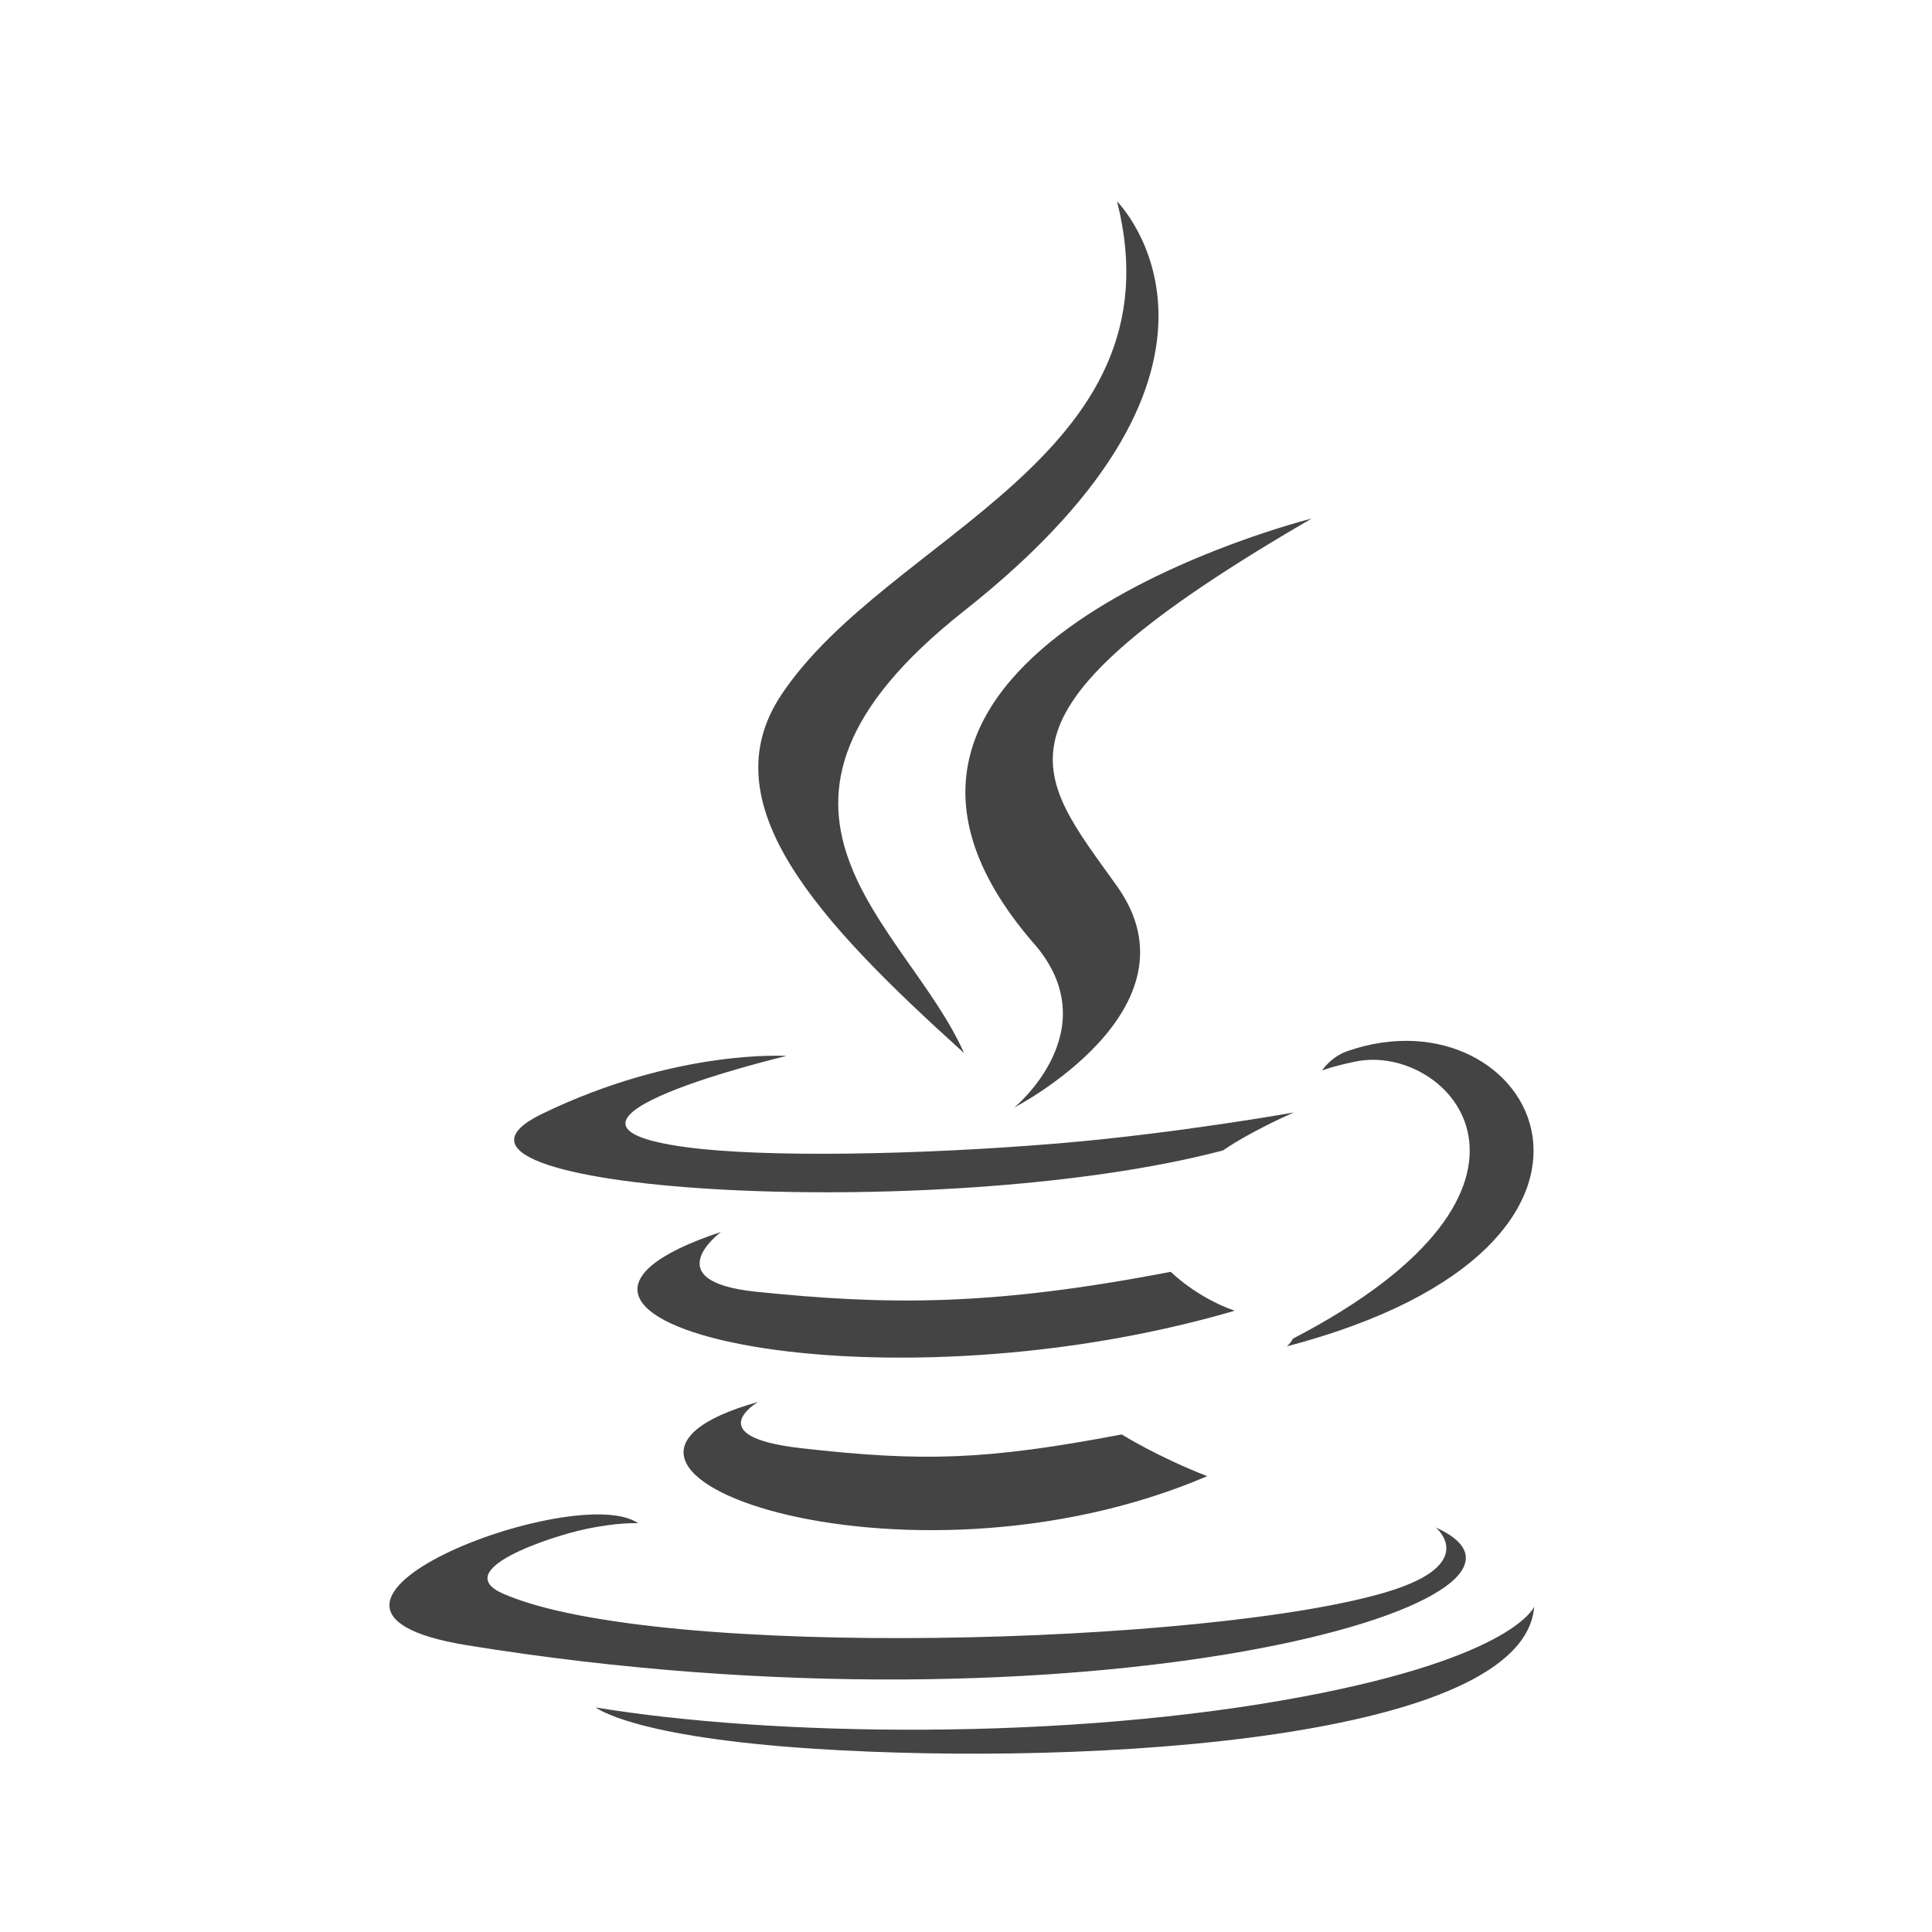
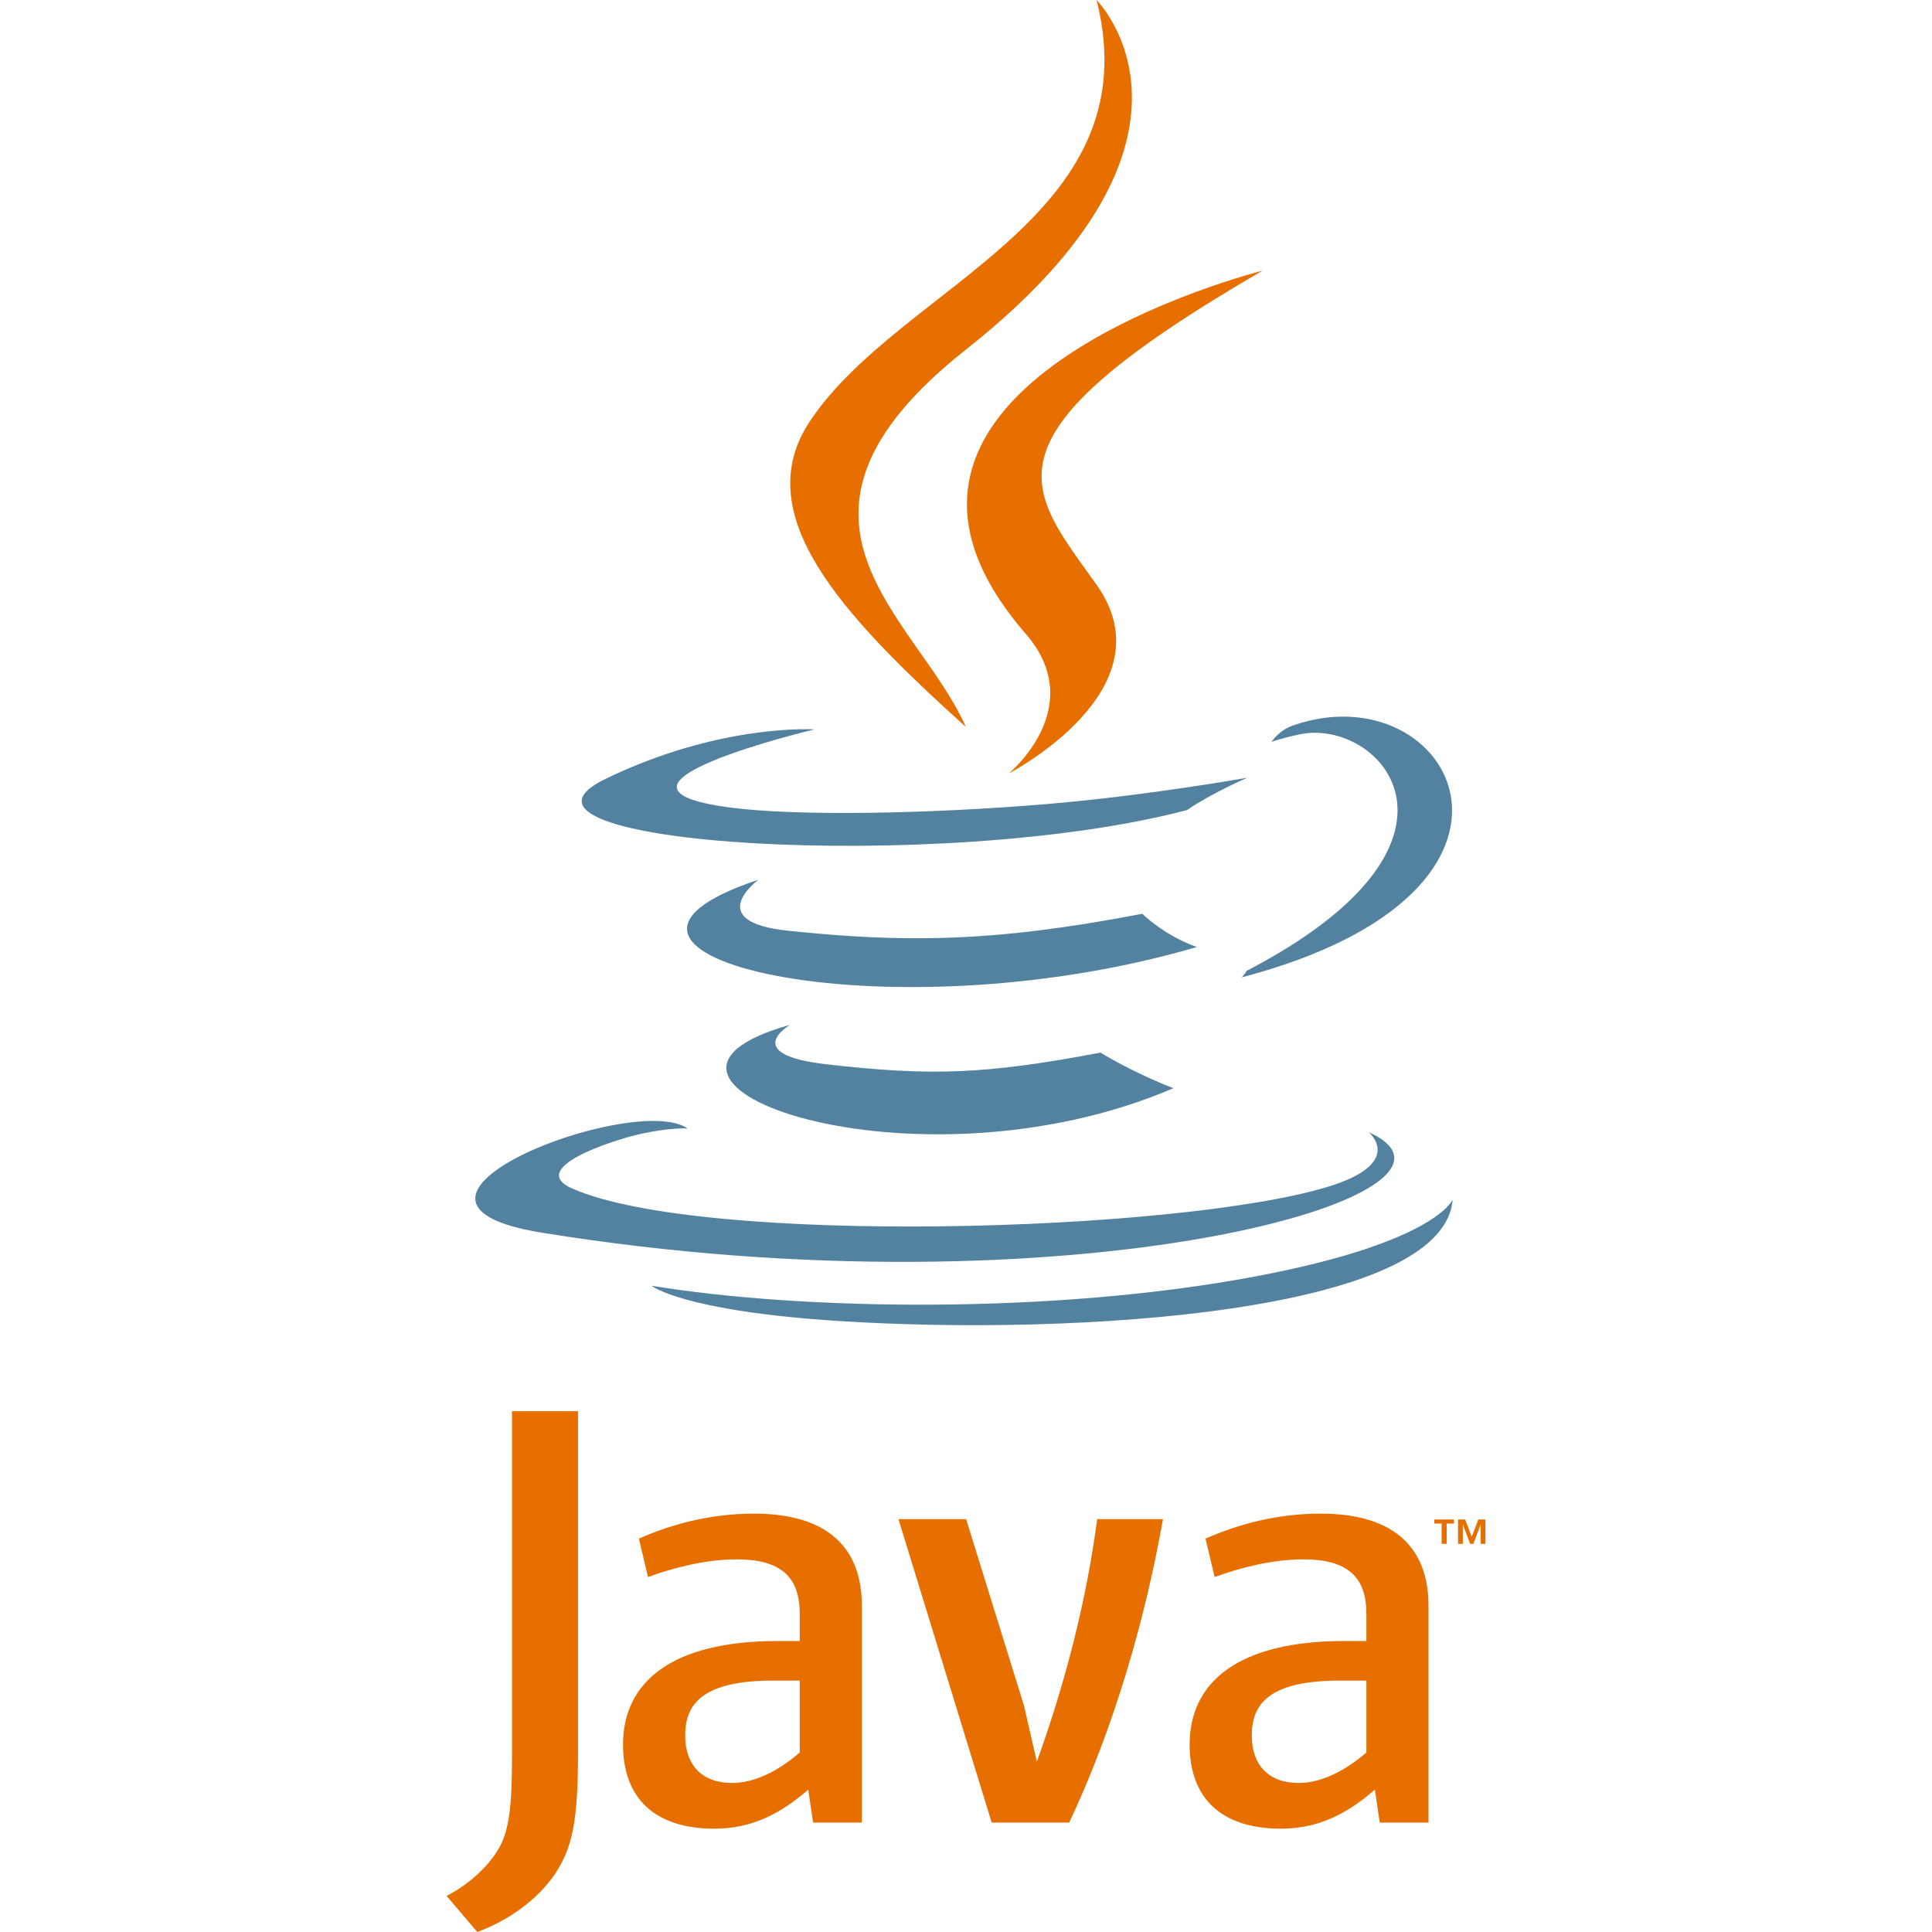
- <svg xmlns="http://www.w3.org/2000/svg" width="800px" height="800px" viewBox="0 0 32 32" version="1.1">
-   <path fill="#444444" d="M12.557 23.22c0 0-0.982 0.571 0.699 0.765 2.037 0.232 3.079 0.199 5.324-0.226 0 0 0.59 0.37 1.415 0.691-5.033 2.157-11.39-0.125-7.437-1.23zM11.942 20.405c0 0-1.102 0.816 0.581 0.99 2.176 0.224 3.895 0.243 6.869-0.33 0 0 0.411 0.417 1.058 0.645-6.085 1.779-12.863 0.14-8.508-1.305zM17.127 15.63c1.24 1.428-0.326 2.713-0.326 2.713s3.149-1.625 1.703-3.661c-1.351-1.898-2.386-2.841 3.221-6.093 0 0-8.801 2.198-4.598 7.042zM23.783 25.302c0 0 0.727 0.599-0.801 1.062-2.905 0.88-12.091 1.146-14.643 0.035-0.917-0.399 0.803-0.953 1.344-1.069 0.564-0.122 0.887-0.1 0.887-0.1-1.020-0.719-6.594 1.411-2.831 2.021 10.262 1.664 18.706-0.749 16.044-1.95zM13.029 17.489c0 0-4.673 1.11-1.655 1.513 1.274 0.171 3.814 0.132 6.181-0.066 1.934-0.163 3.876-0.51 3.876-0.51s-0.682 0.292-1.175 0.629c-4.745 1.248-13.911 0.667-11.272-0.609 2.232-1.079 4.046-0.956 4.046-0.956zM21.412 22.174c4.824-2.506 2.593-4.915 1.037-4.591-0.382 0.079-0.552 0.148-0.552 0.148s0.142-0.222 0.412-0.318c3.079-1.083 5.448 3.193-0.994 4.887-0 0 0.075-0.067 0.097-0.126zM18.503 3.337c0 0 2.671 2.672-2.534 6.781-4.174 3.296-0.952 5.176-0.002 7.323-2.436-2.198-4.224-4.133-3.025-5.934 1.761-2.644 6.638-3.925 5.56-8.17zM13.503 28.966c4.63 0.296 11.74-0.164 11.908-2.355 0 0-0.324 0.831-3.826 1.49-3.952 0.744-8.826 0.657-11.716 0.18 0 0 0.592 0.49 3.635 0.685z" />
+ <svg xmlns="http://www.w3.org/2000/svg" width="800px" height="800px" viewBox="-118.513 4.399 540.906 540.906">
+   <path d="M285.104 430.945h-2.037v-1.14h5.486v1.14h-2.025v5.688h-1.424v-5.688zm10.942.297h-.032l-2.02 5.393h-.924l-2.006-5.393h-.024v5.393h-1.343v-6.828h1.976l1.86 4.835 1.854-4.835h1.969v6.828h-1.311l.001-5.393z" fill="#e76f00" />
+   <path d="M102.681 291.324s-14.178 8.245 10.09 11.035c29.4 3.354 44.426 2.873 76.825-3.259 0 0 8.518 5.341 20.414 9.967-72.63 31.128-164.376-1.803-107.329-17.743M93.806 250.704s-15.902 11.771 8.384 14.283c31.406 3.24 56.208 3.505 99.125-4.759 0 0 5.937 6.018 15.271 9.309-87.815 25.678-185.624 2.025-122.78-18.833" fill="#5382a1" />
+   <path d="M168.625 181.799c17.896 20.604-4.701 39.146-4.701 39.146s45.439-23.458 24.571-52.833c-19.491-27.395-34.438-41.005 46.479-87.934.001-.001-127.013 31.721-66.349 101.621" fill="#e76f00" />
+   <path d="M264.684 321.369s10.492 8.646-11.555 15.333c-41.923 12.7-174.488 16.535-211.314.507-13.238-5.76 11.587-13.752 19.396-15.429 8.144-1.766 12.798-1.437 12.798-1.437-14.722-10.371-95.157 20.363-40.857 29.166 148.084 24.015 269.944-10.814 231.532-28.14M109.499 208.617s-67.431 16.016-23.879 21.832c18.389 2.462 55.047 1.905 89.192-.956 27.906-2.354 55.928-7.358 55.928-7.358s-9.84 4.214-16.959 9.074c-68.475 18.01-200.756 9.631-162.674-8.79 32.206-15.568 58.392-13.802 58.392-13.802M230.462 276.231c69.608-36.171 37.425-70.932 14.96-66.248-5.506 1.146-7.961 2.139-7.961 2.139s2.045-3.202 5.947-4.588c44.441-15.624 78.619 46.081-14.346 70.521 0 0 1.079-.962 1.4-1.824" fill="#5382a1" />
+   <path d="M188.495 4.399s38.55 38.562-36.563 97.862c-60.233 47.567-13.735 74.689-.025 105.678-35.158-31.723-60.96-59.647-43.65-85.637 25.406-38.151 95.792-56.648 80.238-117.903" fill="#e76f00" />
+   <path d="M116.339 374.246c66.815 4.277 169.417-2.373 171.846-33.987 0 0-4.67 11.984-55.219 21.503-57.027 10.731-127.364 9.479-169.081 2.601.002-.002 8.541 7.067 52.454 9.883" fill="#5382a1" />
+   <path d="M105.389 495.049c-6.303 5.467-12.96 8.536-18.934 8.536-8.527 0-13.134-5.113-13.134-13.314 0-8.871 4.937-15.357 24.739-15.357h7.328l.001 20.135m17.392 19.623V453.93c0-15.518-8.85-25.756-30.188-25.756-12.457 0-23.369 3.076-32.238 6.999l2.56 10.752c6.983-2.563 16.022-4.949 24.894-4.949 12.292 0 17.58 4.949 17.58 15.181v7.678h-6.135c-29.865 0-43.337 11.593-43.337 28.993 0 15.018 8.878 23.554 25.594 23.554 10.745 0 18.766-4.437 26.264-10.929l1.361 9.221 13.645-.002zM180.824 514.672h-21.691l-26.106-84.96h18.944l16.198 52.199 3.601 15.699c8.195-22.698 13.992-45.726 16.891-67.898h18.427c-4.938 27.976-13.822 58.684-26.264 84.96M264.038 495.049c-6.315 5.467-12.983 8.536-18.958 8.536-8.512 0-13.131-5.113-13.131-13.314 0-8.871 4.947-15.357 24.748-15.357h7.341v20.135m17.39 19.623V453.93c0-15.518-8.871-25.756-30.186-25.756-12.465 0-23.381 3.076-32.246 6.999l2.557 10.752c6.985-2.563 16.041-4.949 24.906-4.949 12.283 0 17.579 4.949 17.579 15.181v7.678h-6.146c-29.873 0-43.34 11.593-43.34 28.993 0 15.018 8.871 23.554 25.584 23.554 10.752 0 18.77-4.437 26.28-10.929l1.366 9.221 13.646-.002zM36.847 529.099c-4.958 7.239-12.966 12.966-21.733 16.206L6.527 535.2c6.673-3.424 12.396-8.954 15.055-14.104 2.3-4.581 3.252-10.485 3.252-24.604v-96.995h18.478v95.666c-.001 18.875-1.51 26.5-6.465 33.936" fill="#e76f00" />
</svg>
